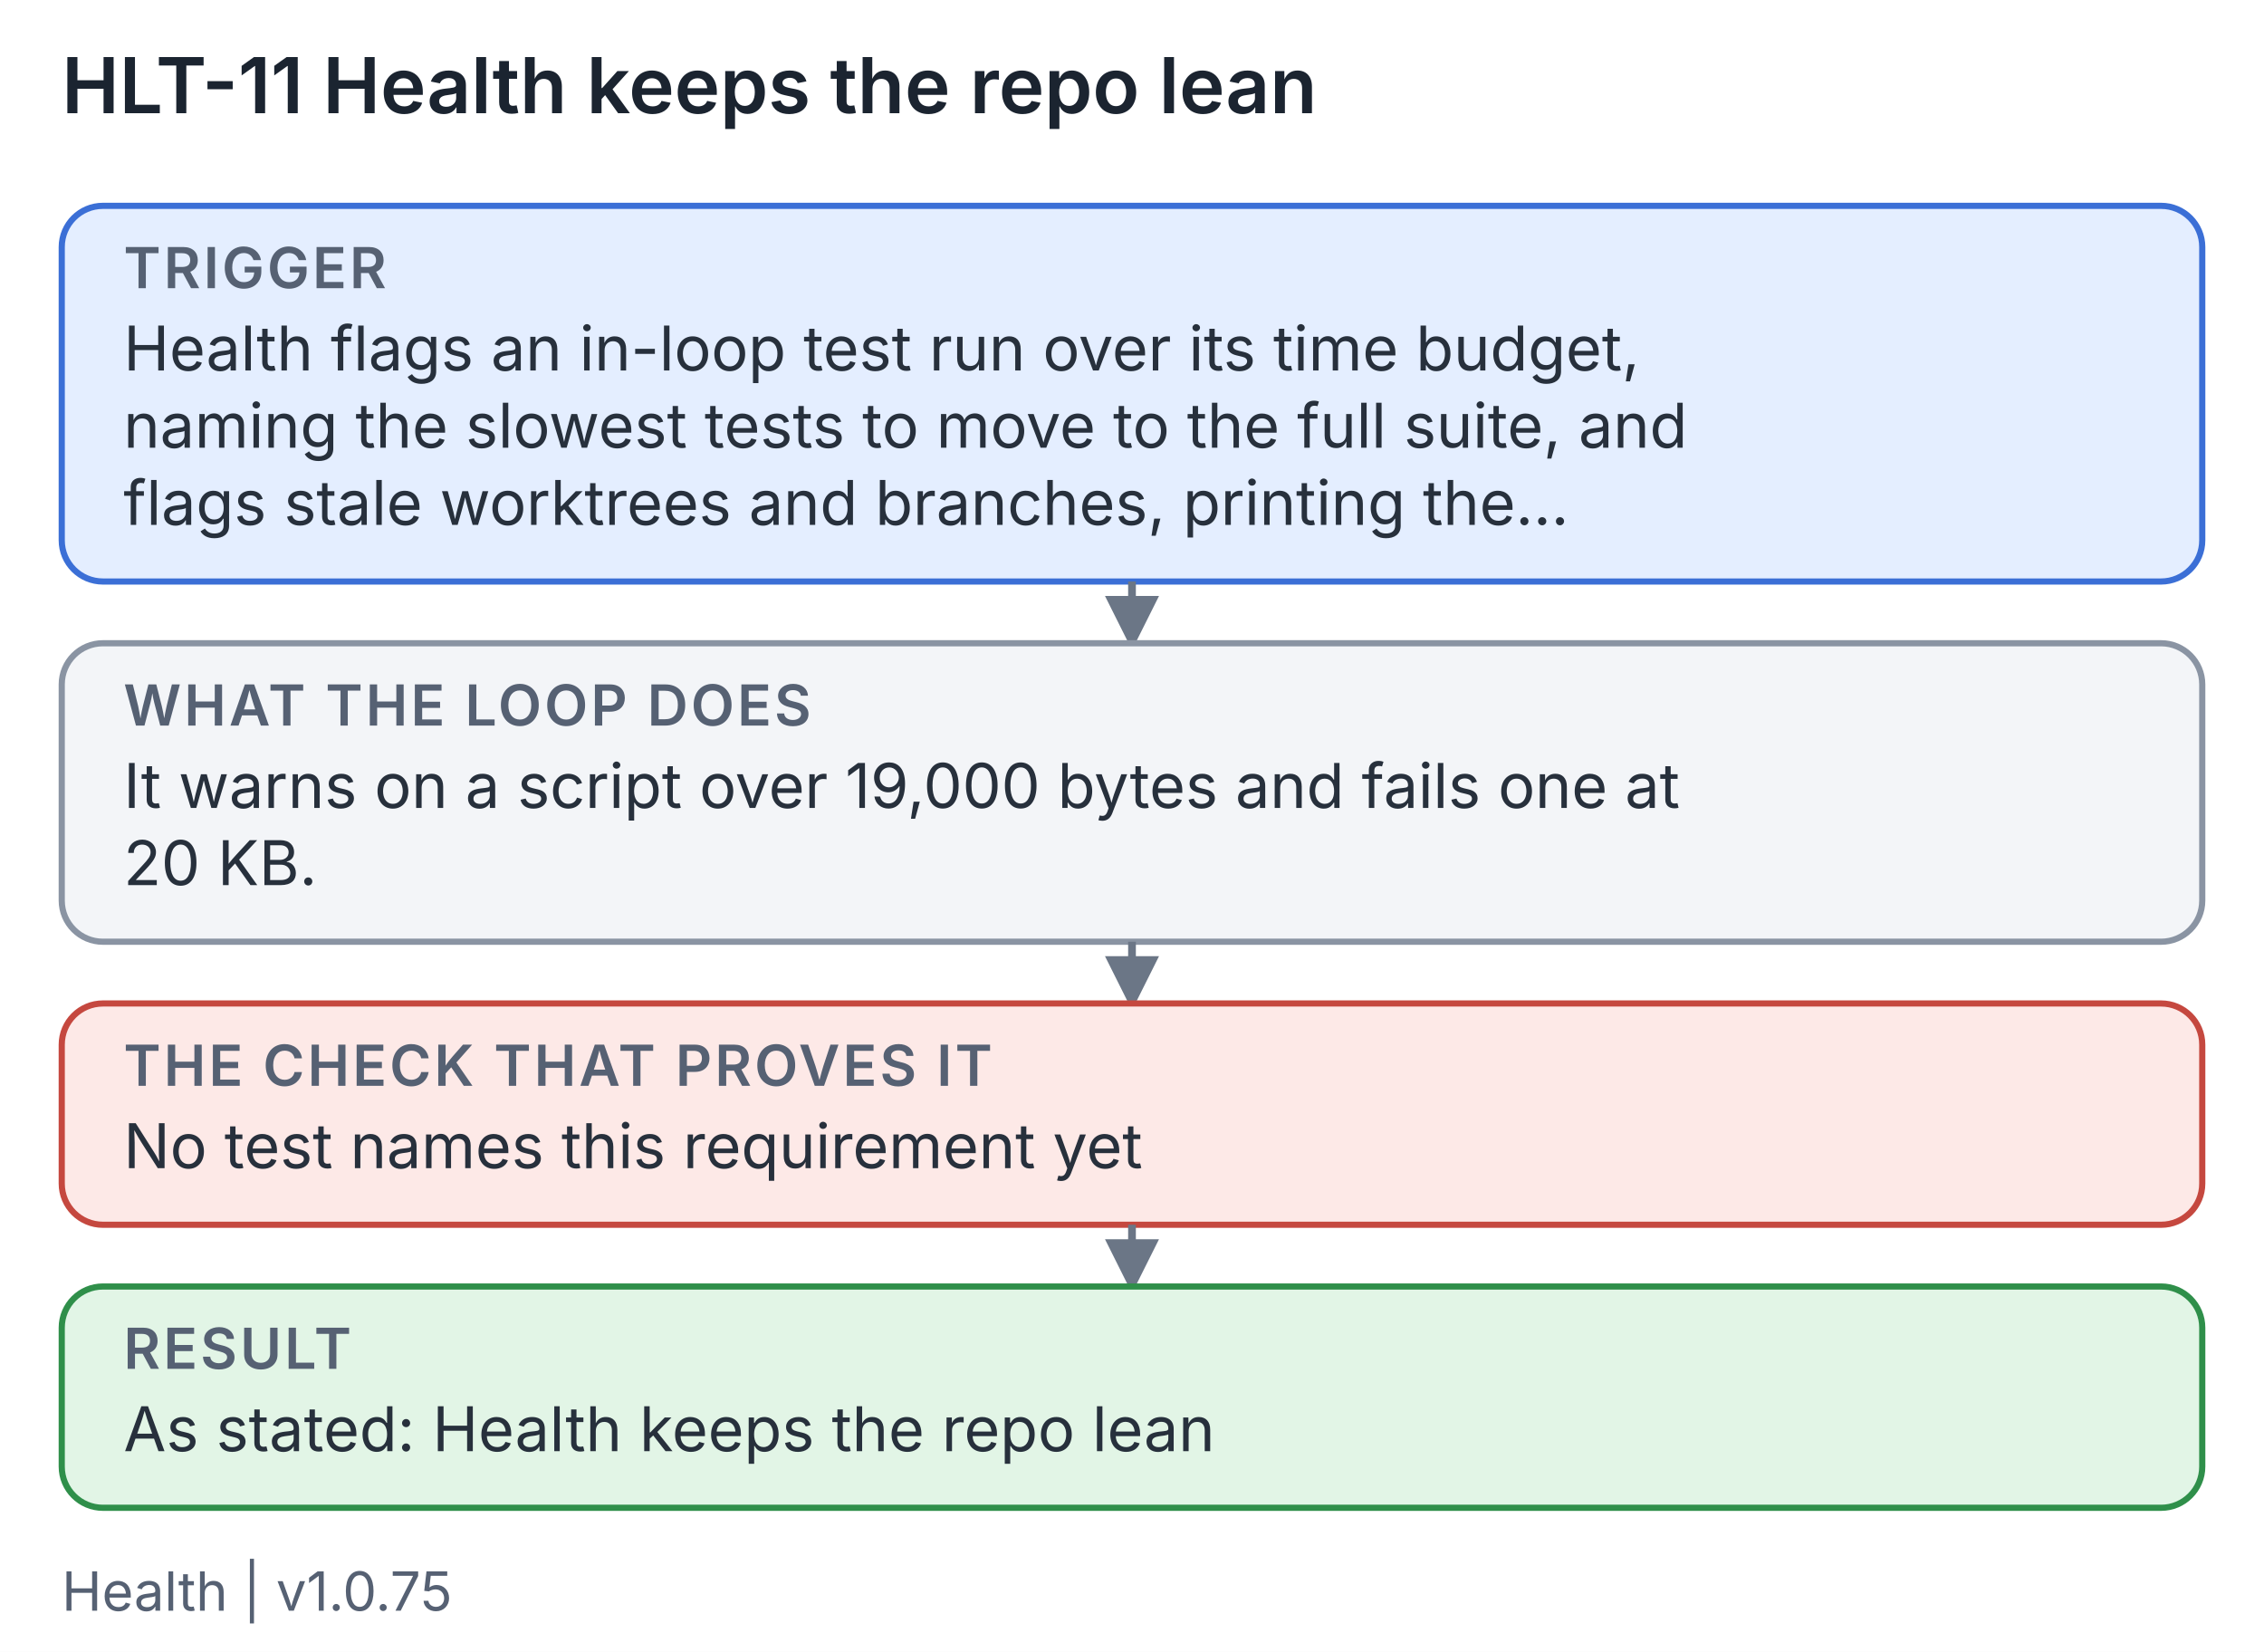
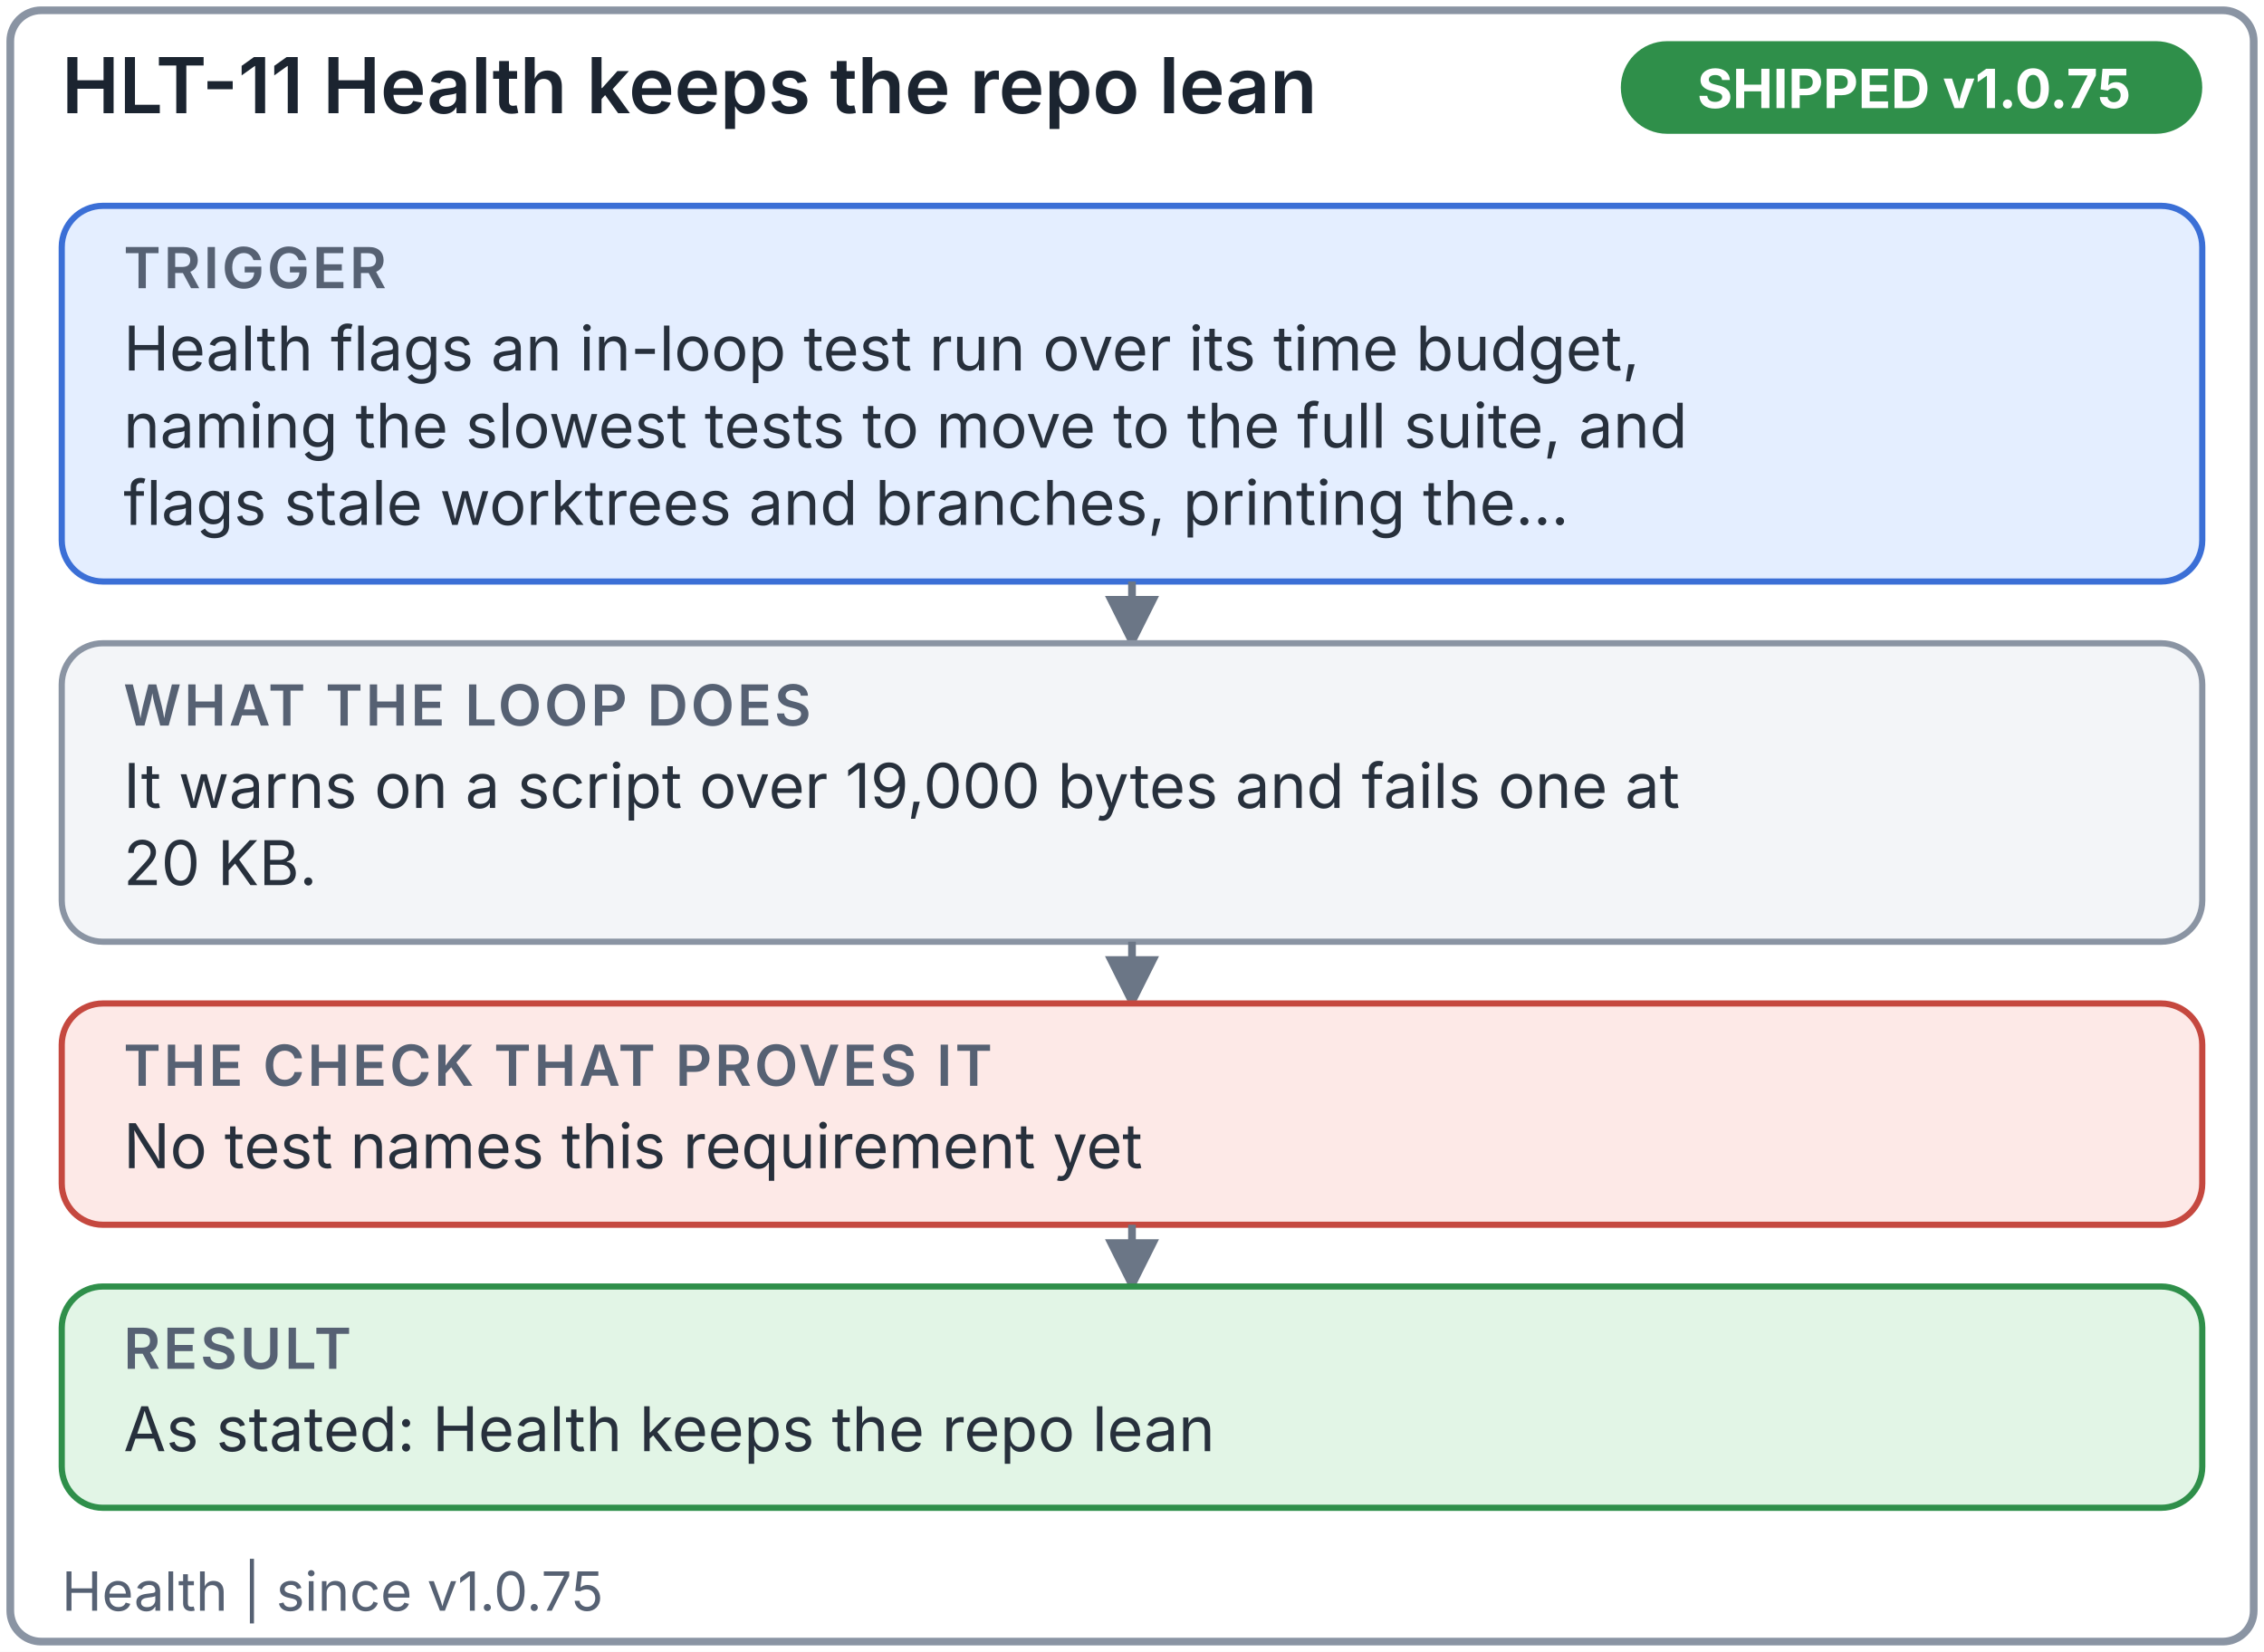
<svg xmlns="http://www.w3.org/2000/svg" viewBox="0 0 440 321" width="440" role="img" aria-label="Flow of HLT-11 Health keeps the repo lean: trigger, what the loop does, the check that proves it, the result">
  <style>
.f-t{font:600 15px system-ui,-apple-system,Segoe UI,sans-serif;fill:#1b2430}
.f-h{font:600 11px system-ui,-apple-system,Segoe UI,sans-serif;fill:#566173;letter-spacing:.05em}
.f-s{font:400 12px system-ui,-apple-system,Segoe UI,sans-serif;fill:#27303c}
.f-x{font:400 10.5px system-ui,-apple-system,Segoe UI,sans-serif;fill:#566173}
.f-you{fill:#e4eeff;stroke:#3b6fd6}
.f-step{fill:#f3f5f8;stroke:#8a94a3}
.f-gate{fill:#fff4d6;stroke:#c08a00}
.f-ok{fill:#e2f5e6;stroke:#2f8f4a}
.f-find{fill:#fde9e7;stroke:#c5483f}
.f-bg{fill:#ffffff}
.f-a{stroke:#6b7686;stroke-width:1.5;fill:none}
.f-ah{fill:#6b7686}
@media (prefers-color-scheme: dark){
.f-t{fill:#eef2f6}.f-h,.f-x{fill:#a3afbf}.f-s{fill:#e1e7ee}
.f-step{fill:#222b36;stroke:#5c6b7d}.f-you{fill:#162a4f;stroke:#6d9bf0}
.f-gate{fill:#3a2e0d;stroke:#d9a521}.f-find{fill:#3d1c1a;stroke:#e0736a}
.f-ok{fill:#153420;stroke:#4fb56c}.f-bg{fill:#12171d}.f-a{stroke:#9aa7b8}.f-ah{fill:#9aa7b8}
}
+ 
+ .k-shipped{stroke:#8a94a3;stroke-width:1.5}.k-v20{stroke:#d9822b;stroke-width:5}.k-v21{stroke:#8a5cd6;stroke-width:5;stroke-dasharray:10 6}
+ .p-shipped{fill:#2f8f4a}.p-v20{fill:#d9822b}.p-v21{fill:#8a5cd6}
+ .f-pill{font:700 10.5px system-ui,-apple-system,Segoe UI,sans-serif;fill:#ffffff}
+ @media (prefers-color-scheme: dark){.k-shipped{stroke:#5c6b7d}.k-v20{stroke:#f0a050}.k-v21{stroke:#b08cf0}.p-shipped{fill:#3d9c58}.p-v20{fill:#c46f1c}.p-v21{fill:#7a4cc6}}
</style>
  <defs>
    <marker id="ah" viewBox="0 0 8 8" refX="7" refY="4" markerWidth="7" markerHeight="7" orient="auto-start-reverse">
      <path d="M0 0 L8 4 L0 8 z" class="f-ah" />
    </marker>
  </defs>
  <rect width="440" height="321" class="f-bg" />
  <text x="12" y="22" class="f-t">HLT-11 Health keeps the repo lean</text>
  <rect x="12" y="40" width="416" height="73" rx="8" class="f-you" stroke-width="1.2" />
  <text x="24" y="56" class="f-h">TRIGGER</text>
  <text x="24" y="72" class="f-s">Health flags an in-loop test run over its time budget,</text>
  <text x="24" y="87" class="f-s">naming the slowest tests to move to the full suite, and</text>
  <text x="24" y="102" class="f-s">flags stale worktrees and branches, printing the…</text>
  <path d="M220 113 L220 125" class="f-a" marker-end="url(#ah)" />
  <rect x="12" y="125" width="416" height="58" rx="8" class="f-step" stroke-width="1.2" />
  <text x="24" y="141" class="f-h">WHAT THE LOOP DOES</text>
  <text x="24" y="157" class="f-s">It warns on a script over 19,000 bytes and fails one at</text>
  <text x="24" y="172" class="f-s">20 KB.</text>
  <path d="M220 183 L220 195" class="f-a" marker-end="url(#ah)" />
  <rect x="12" y="195" width="416" height="43" rx="8" class="f-find" stroke-width="1.2" />
  <text x="24" y="211" class="f-h">THE CHECK THAT PROVES IT</text>
  <text x="24" y="227" class="f-s">No test names this requirement yet</text>
  <path d="M220 238 L220 250" class="f-a" marker-end="url(#ah)" />
  <rect x="12" y="250" width="416" height="43" rx="8" class="f-ok" stroke-width="1.2" />
  <text x="24" y="266" class="f-h">RESULT</text>
  <text x="24" y="282" class="f-s">As stated: Health keeps the repo lean</text>
-   <text x="12" y="313" class="f-x">Health | v1.0.75</text>
+   <text x="12" y="313" class="f-x">Health | since v1.0.75</text>
+   <rect x="2" y="2" width="436" height="317" rx="6" fill="none" class="k-shipped" />
+   <rect x="315" y="8" width="113" height="18" rx="9" class="p-shipped" />
+   <text x="372" y="21" text-anchor="middle" class="f-pill">SHIPPED v1.0.75</text>
</svg>
